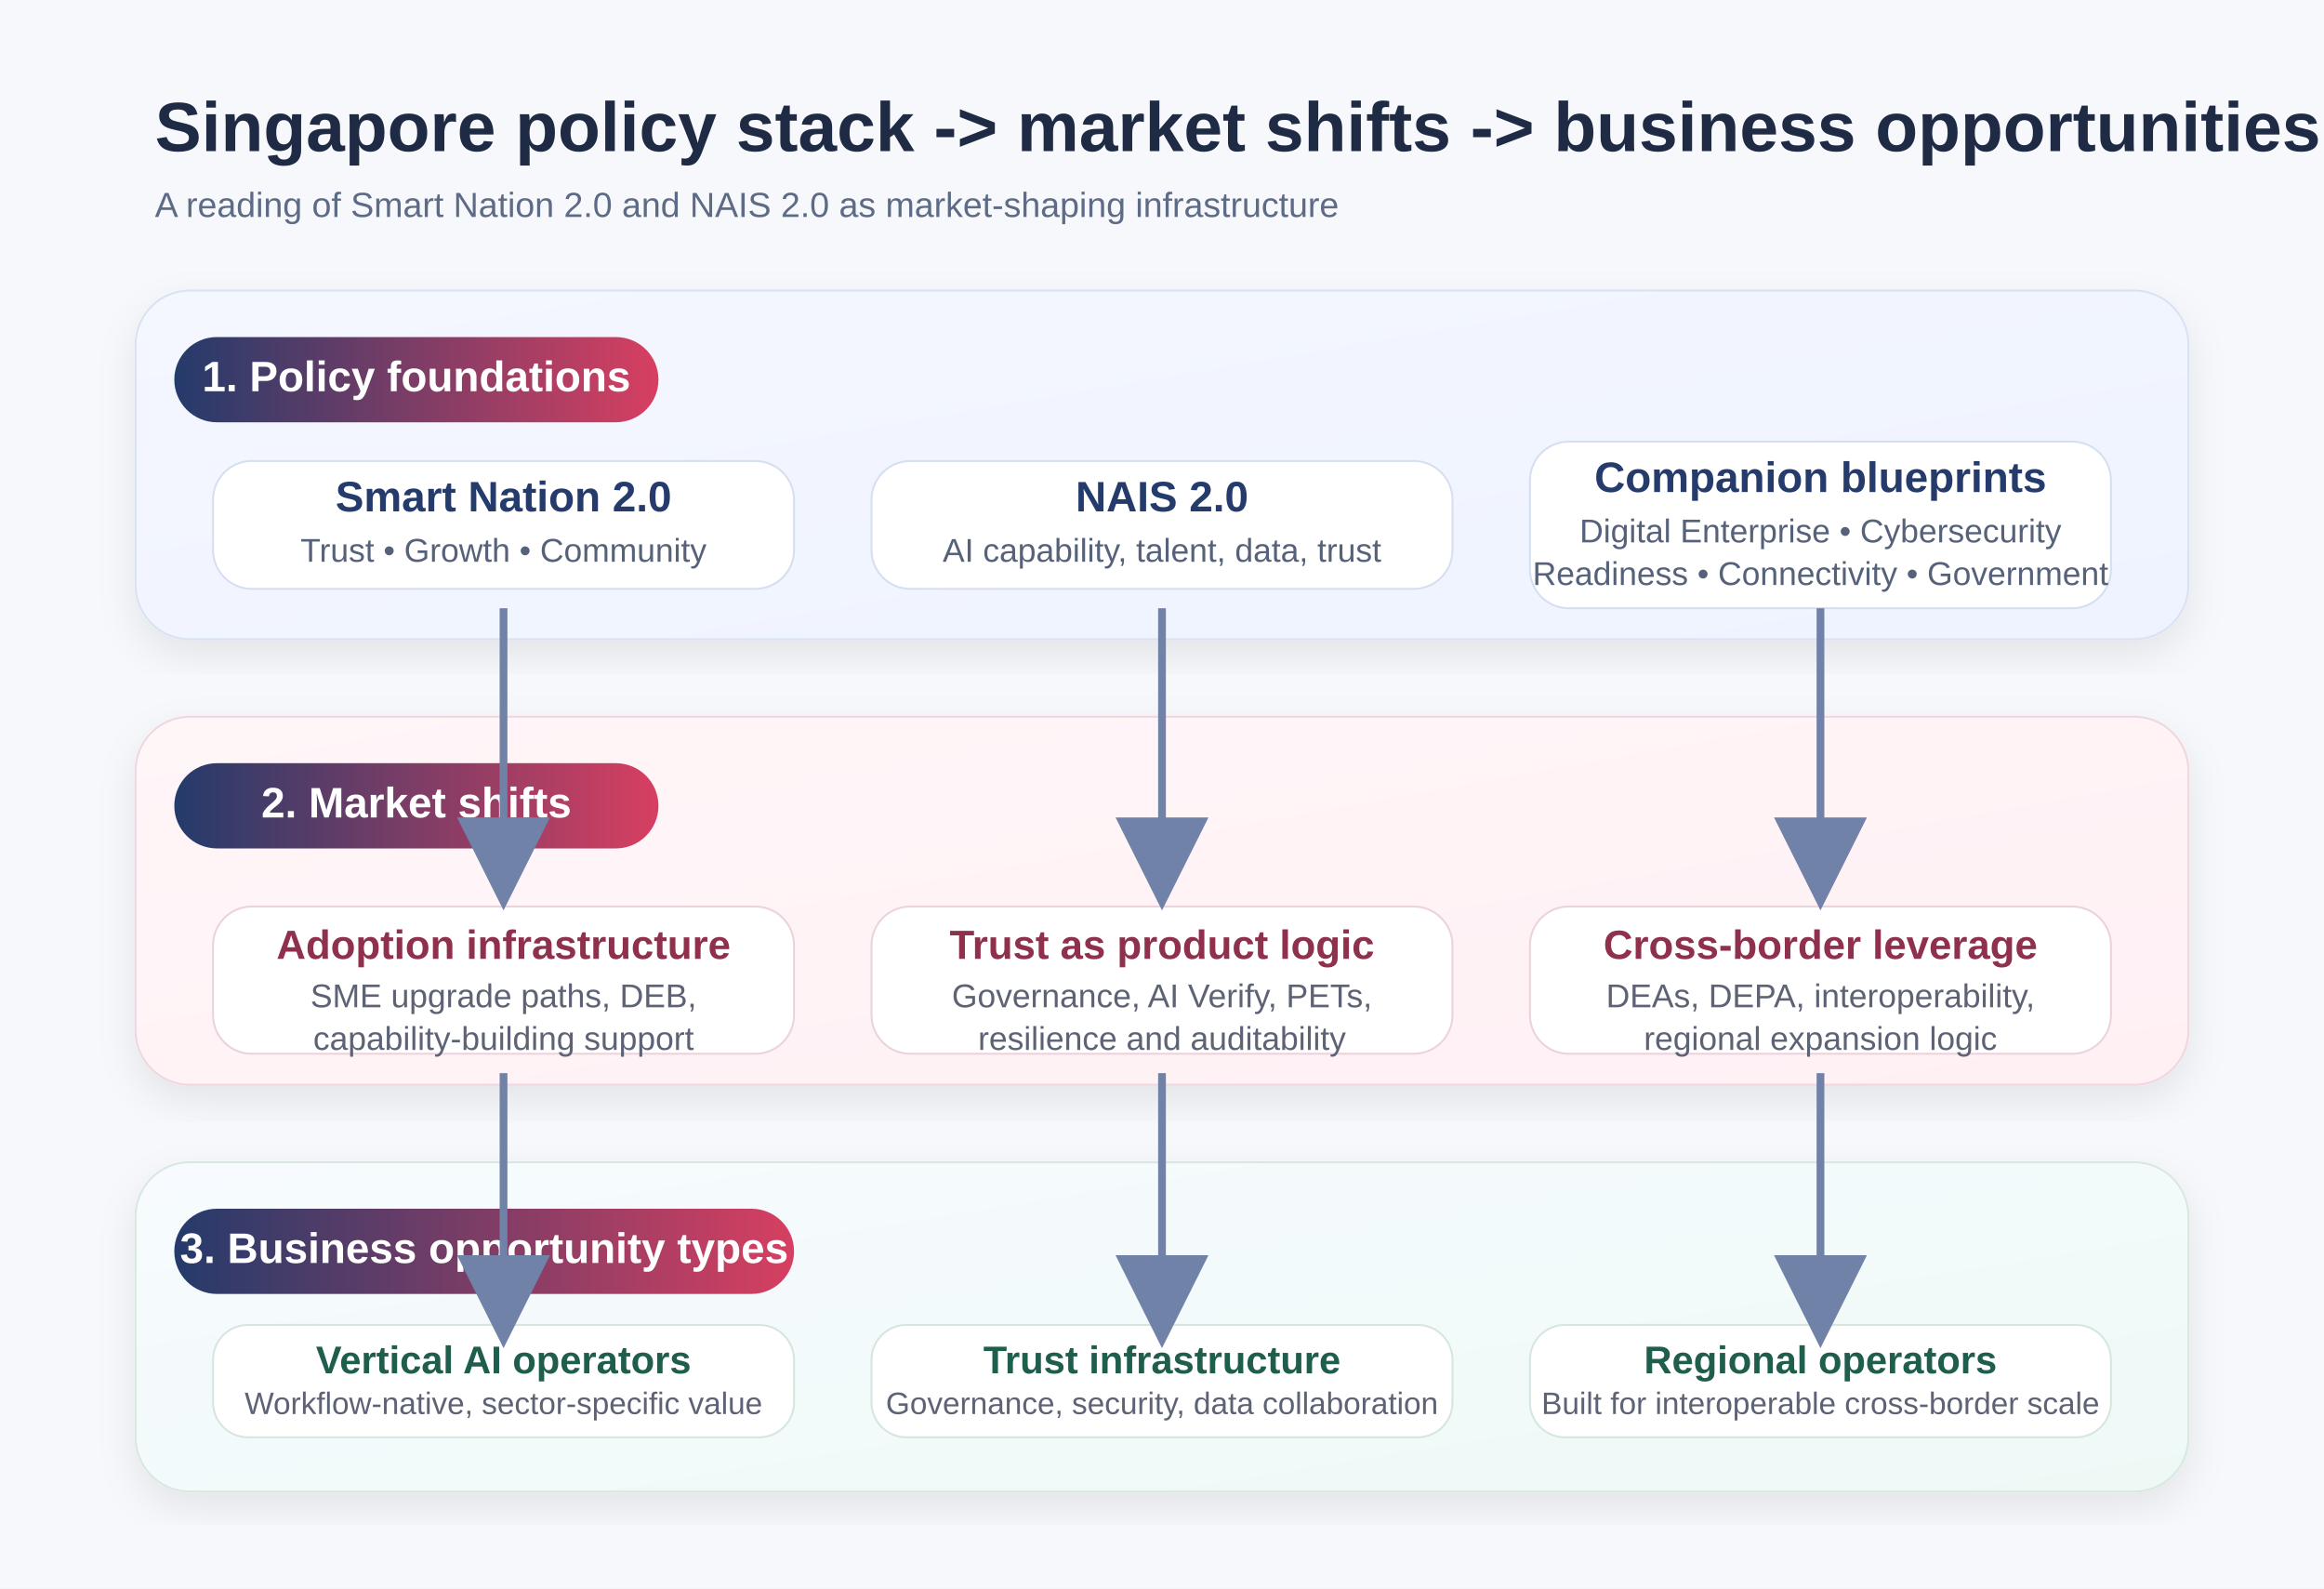
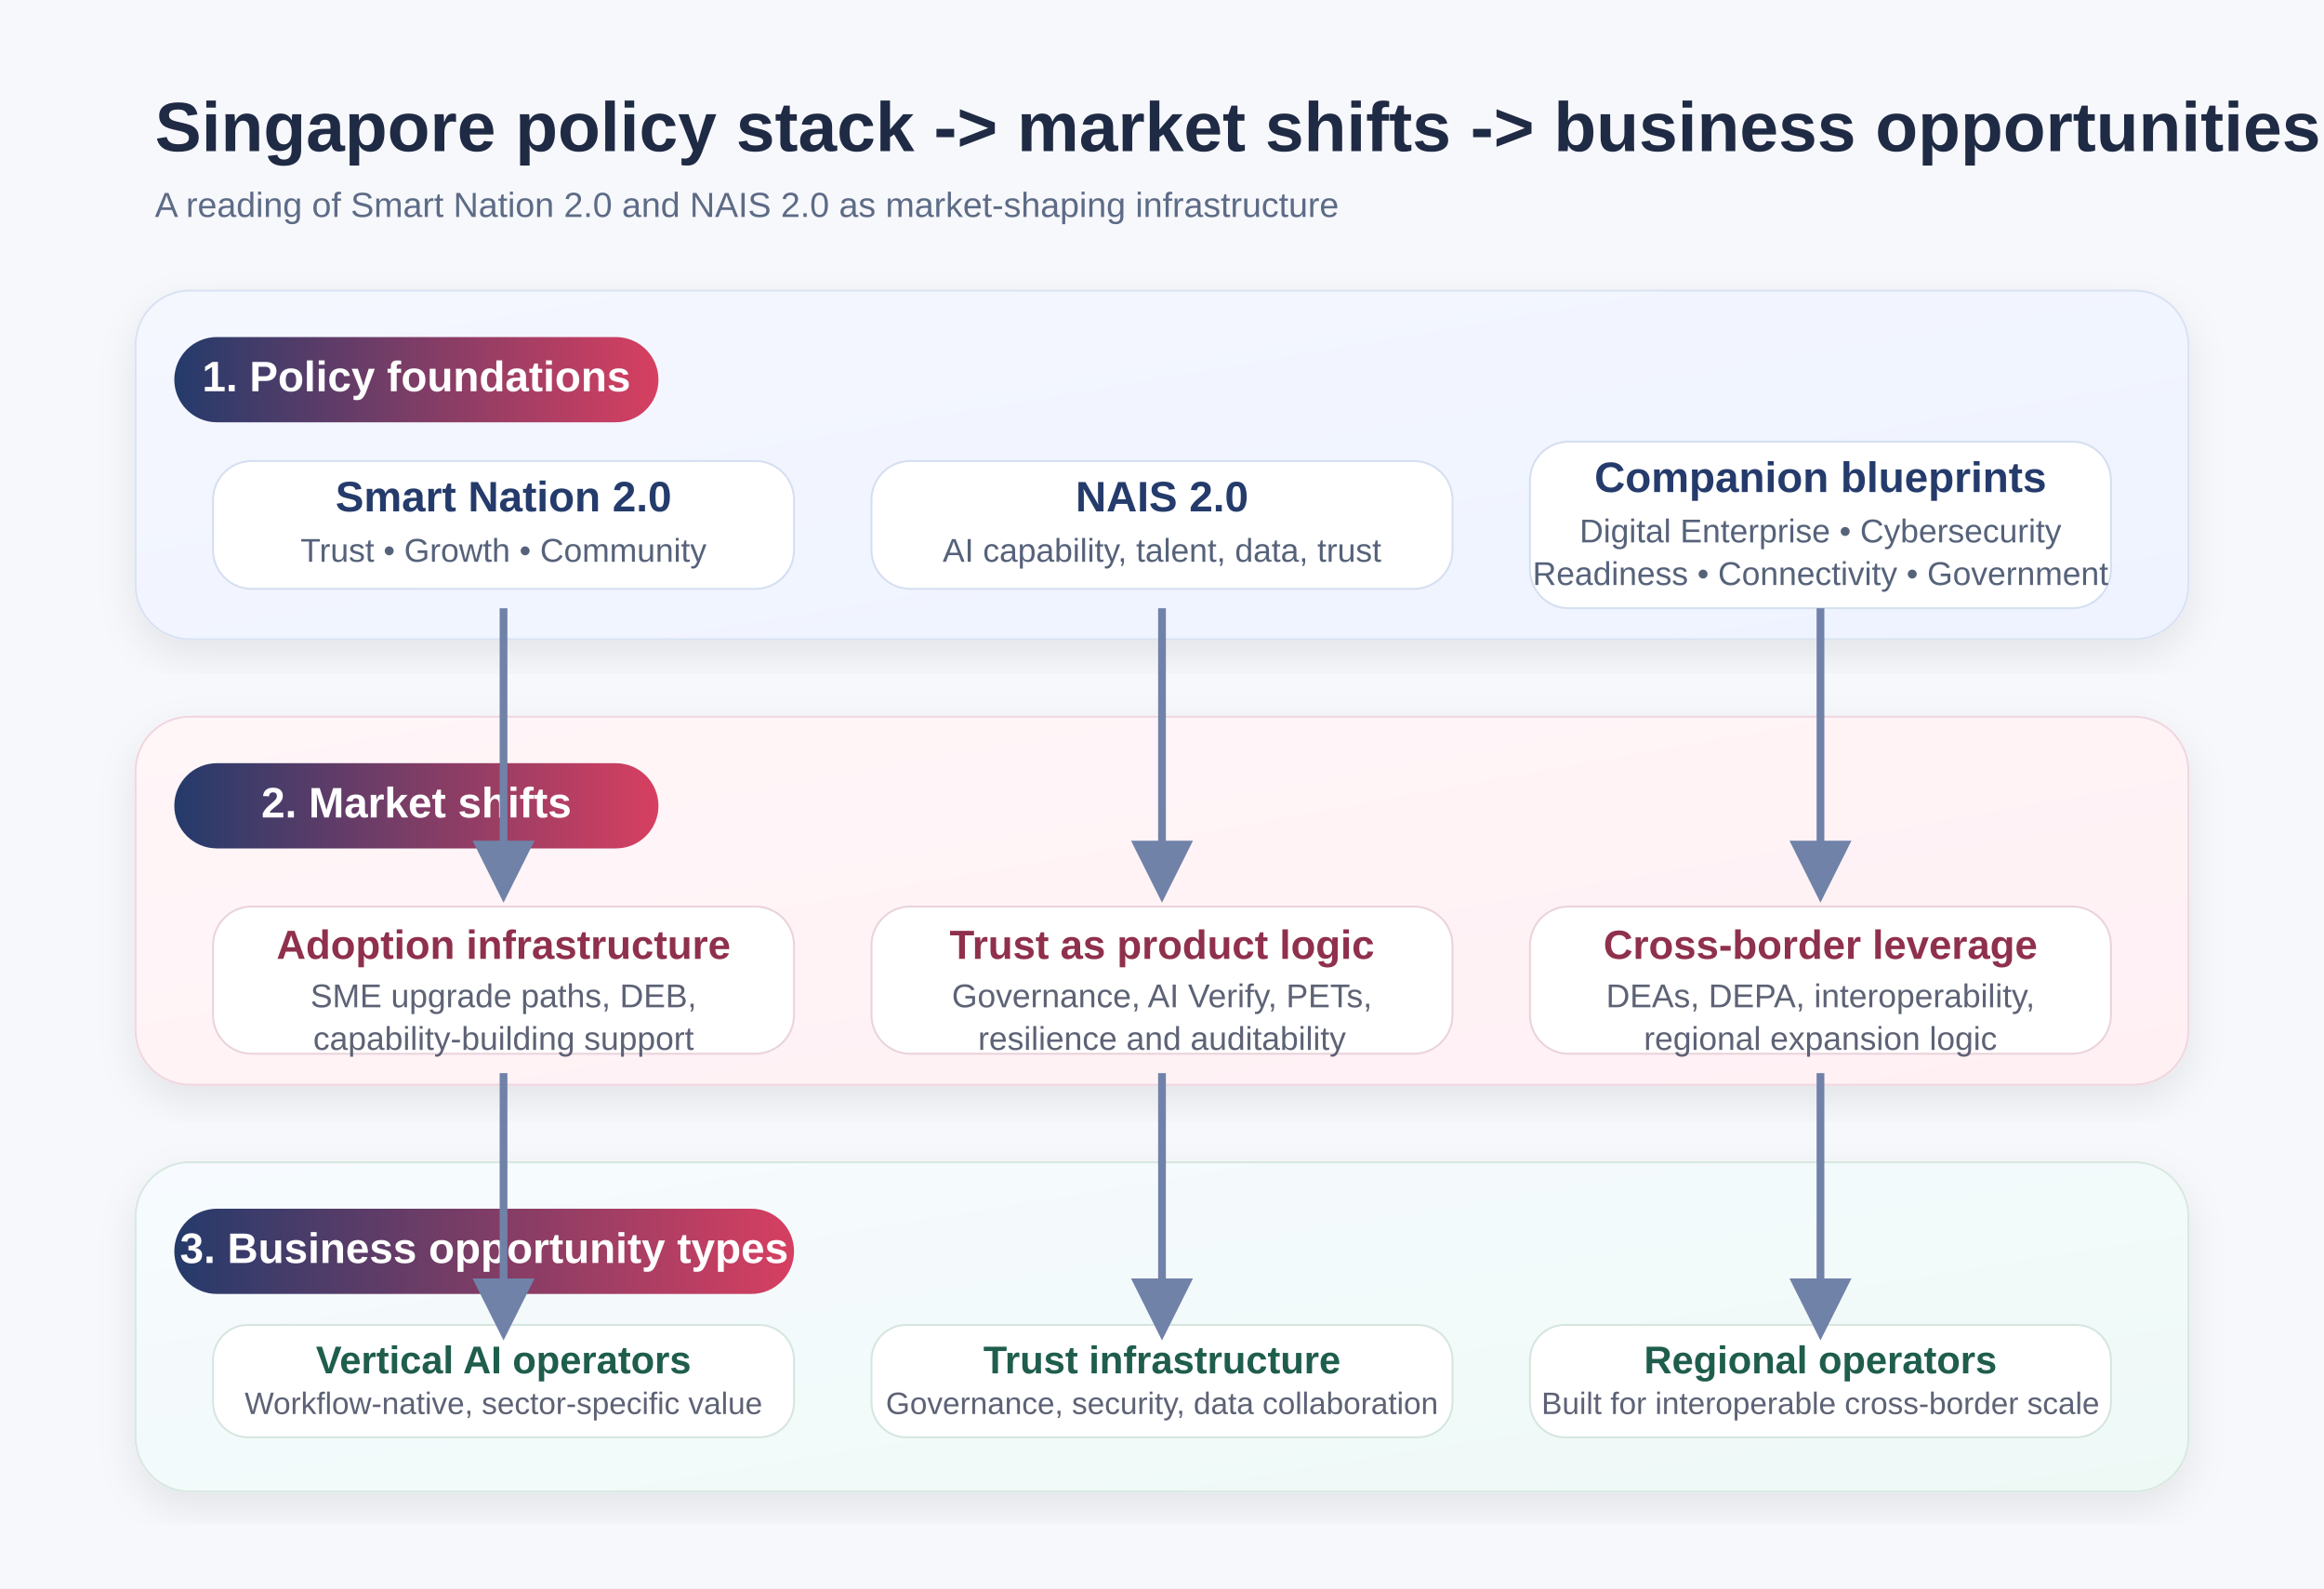
<svg xmlns="http://www.w3.org/2000/svg" width="1200" height="820" viewBox="0 0 1200 820" role="img" aria-labelledby="title desc">
  <defs>
    <linearGradient id="headerGrad" x1="0" y1="0" x2="1" y2="0">
      <stop offset="0%" stop-color="#243b6b" />
      <stop offset="100%" stop-color="#d73f61" />
    </linearGradient>
    <linearGradient id="policyGrad" x1="0" y1="0" x2="1" y2="1">
      <stop offset="0%" stop-color="#f5f7ff" />
      <stop offset="100%" stop-color="#eef3ff" />
    </linearGradient>
    <linearGradient id="marketGrad" x1="0" y1="0" x2="1" y2="1">
      <stop offset="0%" stop-color="#fff6f8" />
      <stop offset="100%" stop-color="#fff0f4" />
    </linearGradient>
    <linearGradient id="bizGrad" x1="0" y1="0" x2="1" y2="1">
      <stop offset="0%" stop-color="#f7fbff" />
      <stop offset="100%" stop-color="#eef9f6" />
    </linearGradient>
    <filter id="shadow" x="-10%" y="-10%" width="120%" height="120%">
      <feDropShadow dx="0" dy="8" stdDeviation="10" flood-color="#000000" flood-opacity="0.08" />
    </filter>
-     <marker id="arrow" markerWidth="12" markerHeight="12" refX="9" refY="6" orient="auto">
-       <path d="M0,0 L12,6 L0,12 z" fill="#7082a8" />
+     <marker id="arrow" markerWidth="8" markerHeight="8" refX="6" refY="4" orient="auto">
+       <path d="M0,0 L8,4 L0,8 z" fill="#7082a8" />
    </marker>
  </defs>
  <rect x="0" y="0" width="1200" height="820" fill="#f7f8fc" />
  <text x="80" y="78" font-family="Arial, Inter, sans-serif" font-size="36" font-weight="700" fill="#1f2a44">Singapore policy stack -&gt; market shifts -&gt; business opportunities</text>
  <text x="80" y="112" font-family="Arial, Inter, sans-serif" font-size="18" fill="#5d6b86">A reading of Smart Nation 2.0 and NAIS 2.0 as market-shaping infrastructure</text>
  <rect x="70" y="150" width="1060" height="180" rx="28" fill="url(#policyGrad)" stroke="#d9e2f2" filter="url(#shadow)" />
  <rect x="90" y="174" width="250" height="44" rx="22" fill="url(#headerGrad)" />
  <text x="215" y="202" text-anchor="middle" font-family="Arial, Inter, sans-serif" font-size="22" font-weight="700" fill="#ffffff">1. Policy foundations</text>
  <rect x="110" y="238" width="300" height="66" rx="20" fill="#ffffff" stroke="#d5dff0" />
  <text x="260" y="264" text-anchor="middle" font-family="Arial, Inter, sans-serif" font-size="22" font-weight="700" fill="#243b6b">Smart Nation 2.0</text>
  <text x="260" y="290" text-anchor="middle" font-family="Arial, Inter, sans-serif" font-size="17" fill="#56627a">Trust • Growth • Community</text>
  <rect x="450" y="238" width="300" height="66" rx="20" fill="#ffffff" stroke="#d5dff0" />
  <text x="600" y="264" text-anchor="middle" font-family="Arial, Inter, sans-serif" font-size="22" font-weight="700" fill="#243b6b">NAIS 2.0</text>
  <text x="600" y="290" text-anchor="middle" font-family="Arial, Inter, sans-serif" font-size="17" fill="#56627a">AI capability, talent, data, trust</text>
  <rect x="790" y="228" width="300" height="86" rx="20" fill="#ffffff" stroke="#d5dff0" />
  <text x="940" y="254" text-anchor="middle" font-family="Arial, Inter, sans-serif" font-size="22" font-weight="700" fill="#243b6b">Companion blueprints</text>
  <text x="940" y="280" text-anchor="middle" font-family="Arial, Inter, sans-serif" font-size="17" fill="#56627a">Digital Enterprise • Cybersecurity</text>
  <text x="940" y="302" text-anchor="middle" font-family="Arial, Inter, sans-serif" font-size="17" fill="#56627a">Readiness • Connectivity • Government</text>
  <rect x="70" y="370" width="1060" height="190" rx="28" fill="url(#marketGrad)" stroke="#f0d6df" filter="url(#shadow)" />
  <rect x="90" y="394" width="250" height="44" rx="22" fill="url(#headerGrad)" />
  <text x="215" y="422" text-anchor="middle" font-family="Arial, Inter, sans-serif" font-size="22" font-weight="700" fill="#ffffff">2. Market shifts</text>
  <rect x="110" y="468" width="300" height="76" rx="20" fill="#ffffff" stroke="#ead3dc" />
  <text x="260" y="495" text-anchor="middle" font-family="Arial, Inter, sans-serif" font-size="21" font-weight="700" fill="#8f304c">Adoption infrastructure</text>
  <text x="260" y="520" text-anchor="middle" font-family="Arial, Inter, sans-serif" font-size="17" fill="#5d6275">SME upgrade paths, DEB,</text>
  <text x="260" y="542" text-anchor="middle" font-family="Arial, Inter, sans-serif" font-size="17" fill="#5d6275">capability-building support</text>
  <rect x="450" y="468" width="300" height="76" rx="20" fill="#ffffff" stroke="#ead3dc" />
  <text x="600" y="495" text-anchor="middle" font-family="Arial, Inter, sans-serif" font-size="21" font-weight="700" fill="#8f304c">Trust as product logic</text>
  <text x="600" y="520" text-anchor="middle" font-family="Arial, Inter, sans-serif" font-size="17" fill="#5d6275">Governance, AI Verify, PETs,</text>
  <text x="600" y="542" text-anchor="middle" font-family="Arial, Inter, sans-serif" font-size="17" fill="#5d6275">resilience and auditability</text>
  <rect x="790" y="468" width="300" height="76" rx="20" fill="#ffffff" stroke="#ead3dc" />
  <text x="940" y="495" text-anchor="middle" font-family="Arial, Inter, sans-serif" font-size="21" font-weight="700" fill="#8f304c">Cross-border leverage</text>
  <text x="940" y="520" text-anchor="middle" font-family="Arial, Inter, sans-serif" font-size="17" fill="#5d6275">DEAs, DEPA, interoperability,</text>
  <text x="940" y="542" text-anchor="middle" font-family="Arial, Inter, sans-serif" font-size="17" fill="#5d6275">regional expansion logic</text>
  <rect x="70" y="600" width="1060" height="170" rx="28" fill="url(#bizGrad)" stroke="#d8e8e0" filter="url(#shadow)" />
  <rect x="90" y="624" width="320" height="44" rx="22" fill="url(#headerGrad)" />
  <text x="250" y="652" text-anchor="middle" font-family="Arial, Inter, sans-serif" font-size="22" font-weight="700" fill="#ffffff">3. Business opportunity types</text>
  <rect x="110" y="684" width="300" height="58" rx="18" fill="#ffffff" stroke="#d6e6df" />
  <text x="260" y="709" text-anchor="middle" font-family="Arial, Inter, sans-serif" font-size="20" font-weight="700" fill="#1f5d4d">Vertical AI operators</text>
  <text x="260" y="730" text-anchor="middle" font-family="Arial, Inter, sans-serif" font-size="16" fill="#5d6275">Workflow-native, sector-specific value</text>
  <rect x="450" y="684" width="300" height="58" rx="18" fill="#ffffff" stroke="#d6e6df" />
  <text x="600" y="709" text-anchor="middle" font-family="Arial, Inter, sans-serif" font-size="20" font-weight="700" fill="#1f5d4d">Trust infrastructure</text>
  <text x="600" y="730" text-anchor="middle" font-family="Arial, Inter, sans-serif" font-size="16" fill="#5d6275">Governance, security, data collaboration</text>
  <rect x="790" y="684" width="300" height="58" rx="18" fill="#ffffff" stroke="#d6e6df" />
  <text x="940" y="709" text-anchor="middle" font-family="Arial, Inter, sans-serif" font-size="20" font-weight="700" fill="#1f5d4d">Regional operators</text>
  <text x="940" y="730" text-anchor="middle" font-family="Arial, Inter, sans-serif" font-size="16" fill="#5d6275">Built for interoperable cross-border scale</text>
  <line x1="260" y1="314" x2="260" y2="458" stroke="#7082a8" stroke-width="4" marker-end="url(#arrow)" />
  <line x1="600" y1="314" x2="600" y2="458" stroke="#7082a8" stroke-width="4" marker-end="url(#arrow)" />
  <line x1="940" y1="314" x2="940" y2="458" stroke="#7082a8" stroke-width="4" marker-end="url(#arrow)" />
  <line x1="260" y1="554" x2="260" y2="684" stroke="#7082a8" stroke-width="4" marker-end="url(#arrow)" />
  <line x1="600" y1="554" x2="600" y2="684" stroke="#7082a8" stroke-width="4" marker-end="url(#arrow)" />
  <line x1="940" y1="554" x2="940" y2="684" stroke="#7082a8" stroke-width="4" marker-end="url(#arrow)" />
</svg>
